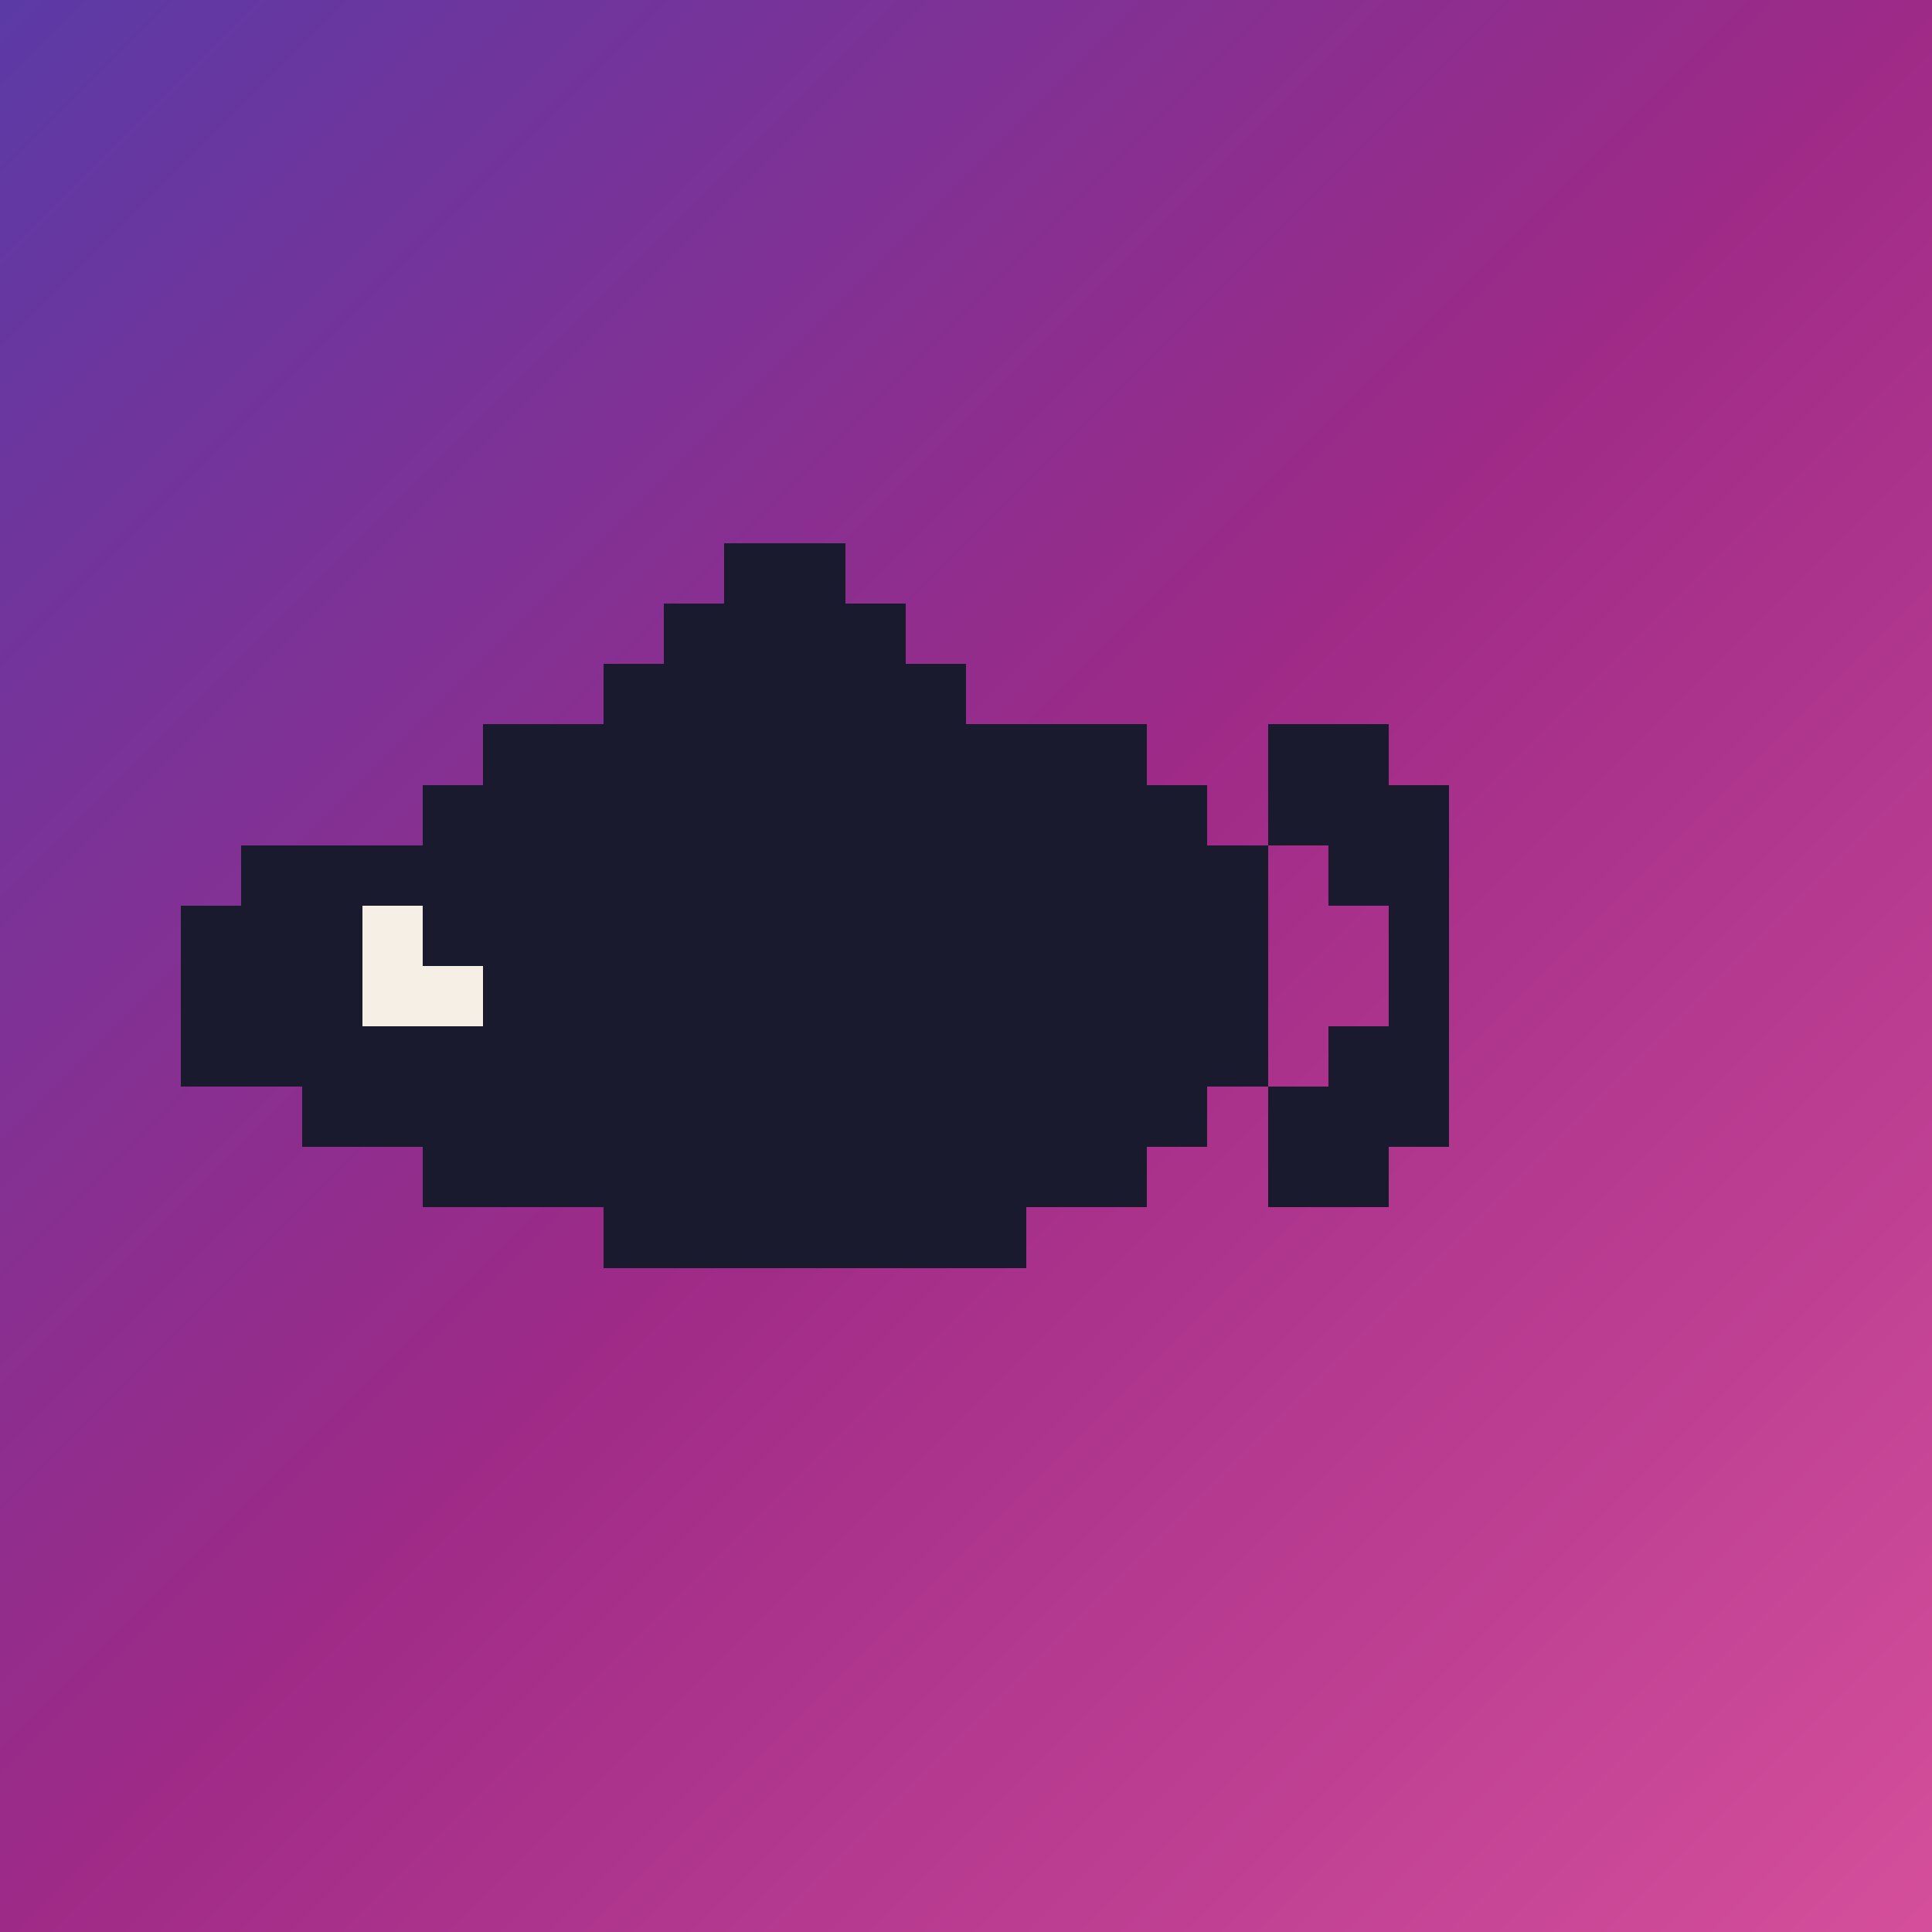
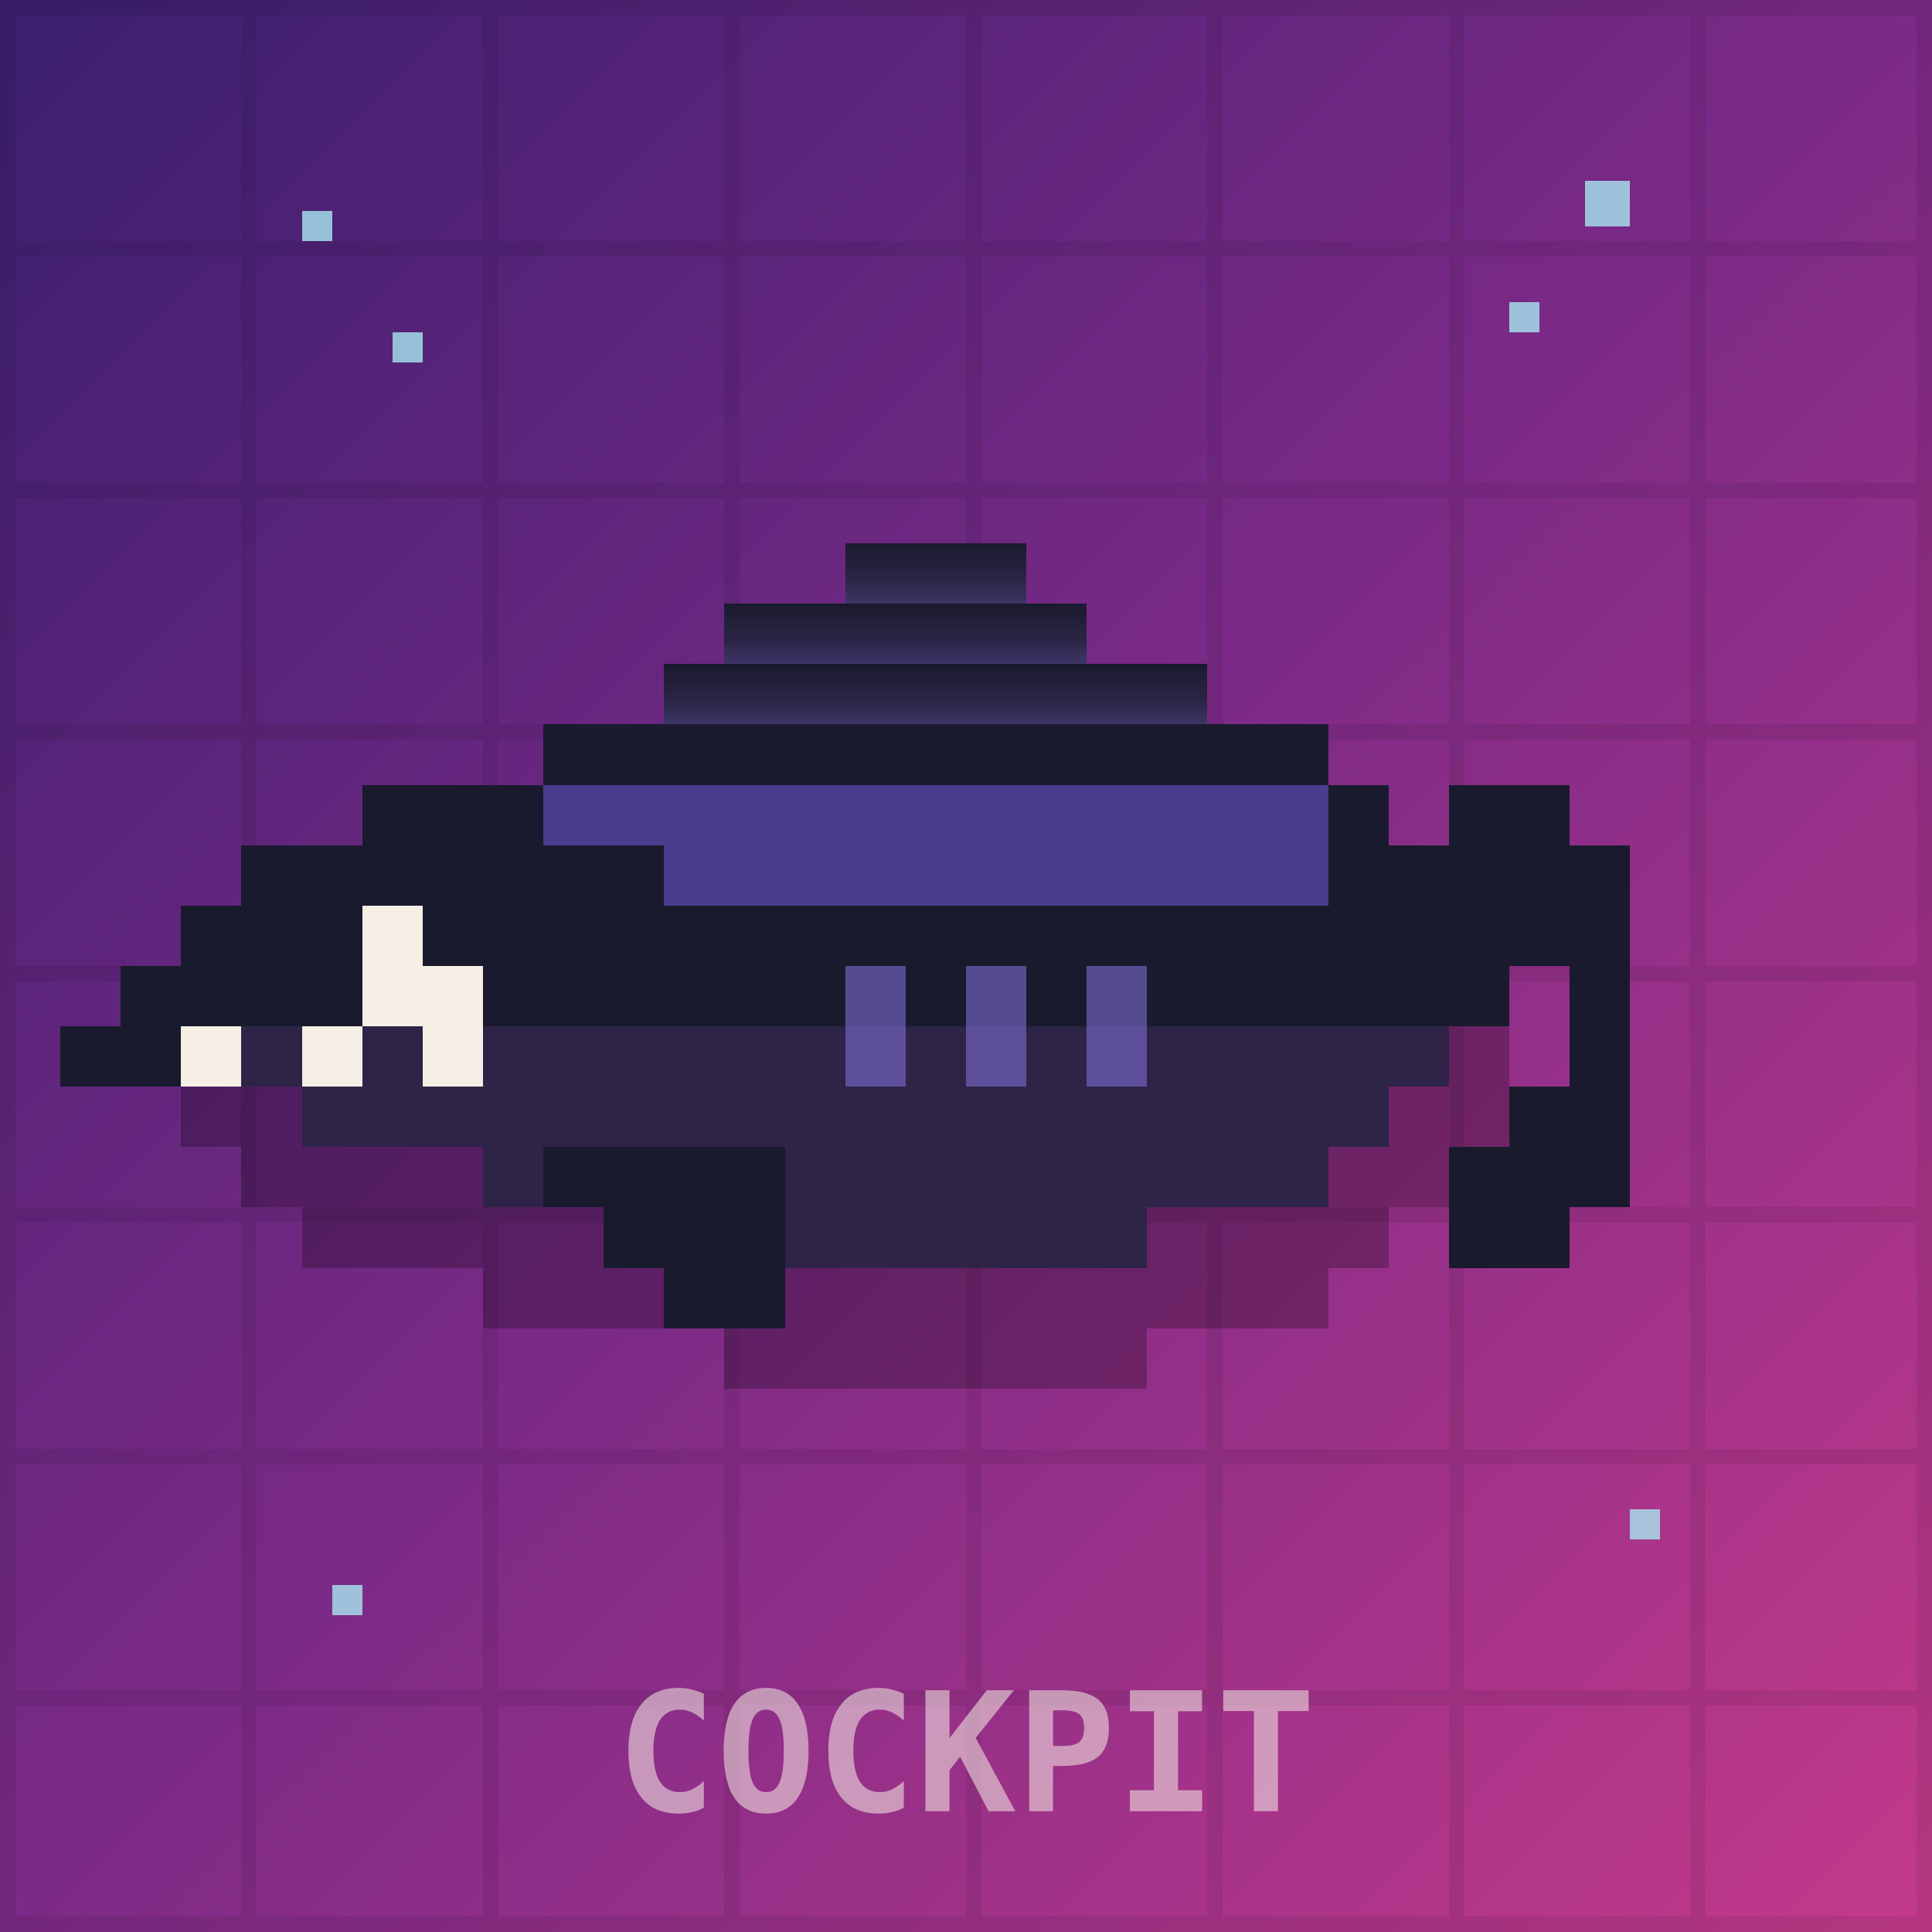
<svg xmlns="http://www.w3.org/2000/svg" width="128" height="128" viewBox="0 0 128 128" shape-rendering="crispEdges">
  <defs>
    <linearGradient id="bg" x1="0" y1="0" x2="1" y2="1">
-       <stop offset="0%" stop-color="#5b3aa6" />
-       <stop offset="50%" stop-color="#9e2a87" />
-       <stop offset="100%" stop-color="#d54f9b" />
+       <stop offset="0%" stop-color="#3a1f6e" />
+       <stop offset="50%" stop-color="#7c2a87" />
+       <stop offset="100%" stop-color="#c43a8a" />
+     </linearGradient>
+     <linearGradient id="body" x1="0" y1="0" x2="0" y2="1">
+       <stop offset="0%" stop-color="#1a1a2e" />
+       <stop offset="60%" stop-color="#2a2545" />
+       <stop offset="100%" stop-color="#3d3666" />
    </linearGradient>
  </defs>
  <rect width="128" height="128" fill="url(#bg)" />
-   <g fill="#1a1a2e" transform="translate(8 32) scale(4)">
-     <rect x="10" y="1" width="2" height="1" />
-     <rect x="9" y="2" width="4" height="1" />
-     <rect x="8" y="3" width="6" height="1" />
-     <rect x="6" y="4" width="11" height="1" />
-     <rect x="5" y="5" width="13" height="1" />
-     <rect x="2" y="6" width="17" height="1" />
-     <rect x="1" y="7" width="18" height="1" />
-     <rect x="1" y="8" width="18" height="1" />
-     <rect x="2" y="9" width="17" height="1" />
-     <rect x="3" y="10" width="15" height="1" />
-     <rect x="5" y="11" width="12" height="1" />
-     <rect x="8" y="12" width="7" height="1" />
-     <rect x="7" y="11" width="3" height="1" />
-     <rect x="8" y="12" width="2" height="1" />
-     <rect x="19" y="4" width="2" height="2" />
-     <rect x="20" y="5" width="2" height="2" />
-     <rect x="21" y="6" width="1" height="3" />
-     <rect x="20" y="9" width="2" height="2" />
-     <rect x="19" y="10" width="2" height="2" />
-     <rect x="1" y="9" width="3" height="1" />
+   <g fill="#000" opacity="0.08">
+     <rect x="0" y="0" width="128" height="1" />
+     <rect x="0" y="16" width="128" height="1" />
+     <rect x="0" y="32" width="128" height="1" />
+     <rect x="0" y="48" width="128" height="1" />
+     <rect x="0" y="64" width="128" height="1" />
+     <rect x="0" y="80" width="128" height="1" />
+     <rect x="0" y="96" width="128" height="1" />
+     <rect x="0" y="112" width="128" height="1" />
+     <rect x="0" y="127" width="128" height="1" />
+     <rect x="0" y="0" width="1" height="128" />
+     <rect x="16" y="0" width="1" height="128" />
+     <rect x="32" y="0" width="1" height="128" />
+     <rect x="48" y="0" width="1" height="128" />
+     <rect x="64" y="0" width="1" height="128" />
+     <rect x="80" y="0" width="1" height="128" />
+     <rect x="96" y="0" width="1" height="128" />
+     <rect x="112" y="0" width="1" height="128" />
+     <rect x="127" y="0" width="1" height="128" />
  </g>
-   <rect x="24" y="60" width="8" height="8" fill="#f5efe6" />
-   <rect x="28" y="60" width="4" height="4" fill="#1a1a2e" />
+   <g transform="translate(0 28) scale(4)">
+     <g fill="#000" opacity="0.25" transform="translate(0 1)">
+       <rect x="14" y="3" width="3" height="1" />
+       <rect x="12" y="4" width="6" height="1" />
+       <rect x="11" y="5" width="9" height="1" />
+       <rect x="9" y="6" width="13" height="1" />
+       <rect x="6" y="7" width="17" height="1" />
+       <rect x="4" y="8" width="20" height="1" />
+       <rect x="3" y="9" width="22" height="1" />
+       <rect x="3" y="10" width="22" height="1" />
+       <rect x="4" y="11" width="20" height="1" />
+       <rect x="5" y="12" width="18" height="1" />
+       <rect x="8" y="13" width="14" height="1" />
+       <rect x="12" y="14" width="7" height="1" />
+     </g>
+     <g fill="url(#body)">
+       <rect x="14" y="2" width="3" height="1" />
+       <rect x="12" y="3" width="6" height="1" />
+       <rect x="11" y="4" width="9" height="1" />
+     </g>
+     <g fill="#1a1a2e">
+       <rect x="9" y="5" width="13" height="1" />
+       <rect x="6" y="6" width="17" height="1" />
+       <rect x="4" y="7" width="20" height="1" />
+       <rect x="3" y="8" width="22" height="1" />
+       <rect x="3" y="9" width="22" height="1" />
+     </g>
+     <g fill="#5e4cb5" opacity="0.7">
+       <rect x="9" y="6" width="13" height="1" />
+       <rect x="11" y="7" width="11" height="1" />
+     </g>
+     <g fill="#2d2447">
+       <rect x="4" y="10" width="20" height="1" />
+       <rect x="5" y="11" width="18" height="1" />
+       <rect x="8" y="12" width="14" height="1" />
+       <rect x="12" y="13" width="7" height="1" />
+     </g>
+     <g fill="#1a1a2e">
+       <rect x="24" y="6" width="2" height="2" />
+       <rect x="25" y="7" width="2" height="2" />
+       <rect x="26" y="8" width="1" height="3" />
+       <rect x="25" y="11" width="2" height="2" />
+       <rect x="24" y="12" width="2" height="2" />
+     </g>
+     <g fill="#1a1a2e">
+       <rect x="9" y="12" width="4" height="1" />
+       <rect x="10" y="13" width="3" height="1" />
+       <rect x="11" y="14" width="2" height="1" />
+     </g>
+     <g fill="#1a1a2e">
+       <rect x="2" y="9" width="2" height="1" />
+       <rect x="1" y="10" width="2" height="1" />
+     </g>
+     <g fill="#f5efe6">
+       <rect x="3" y="10" width="1" height="1" />
+       <rect x="5" y="10" width="1" height="1" />
+       <rect x="7" y="10" width="1" height="1" />
+     </g>
+     <rect x="6" y="8" width="2" height="2" fill="#f5efe6" />
+     <rect x="7" y="8" width="1" height="1" fill="#1a1a2e" />
+     <g fill="#7d6cd2" opacity="0.6">
+       <rect x="14" y="9" width="1" height="2" />
+       <rect x="16" y="9" width="1" height="2" />
+       <rect x="18" y="9" width="1" height="2" />
+     </g>
+   </g>
+   <g fill="#a7e7f0" opacity="0.8">
+     <rect x="20" y="14" width="2" height="2" />
+     <rect x="26" y="22" width="2" height="2" />
+     <rect x="105" y="12" width="3" height="3" />
+     <rect x="100" y="20" width="2" height="2" />
+     <rect x="22" y="105" width="2" height="2" />
+     <rect x="108" y="100" width="2" height="2" />
+   </g>
+   <g fill="#f5efe6" opacity="0.55" font-family="Menlo,monospace" font-size="11" font-weight="bold">
+     <text x="64" y="120" text-anchor="middle">COCKPIT</text>
+   </g>
</svg>
